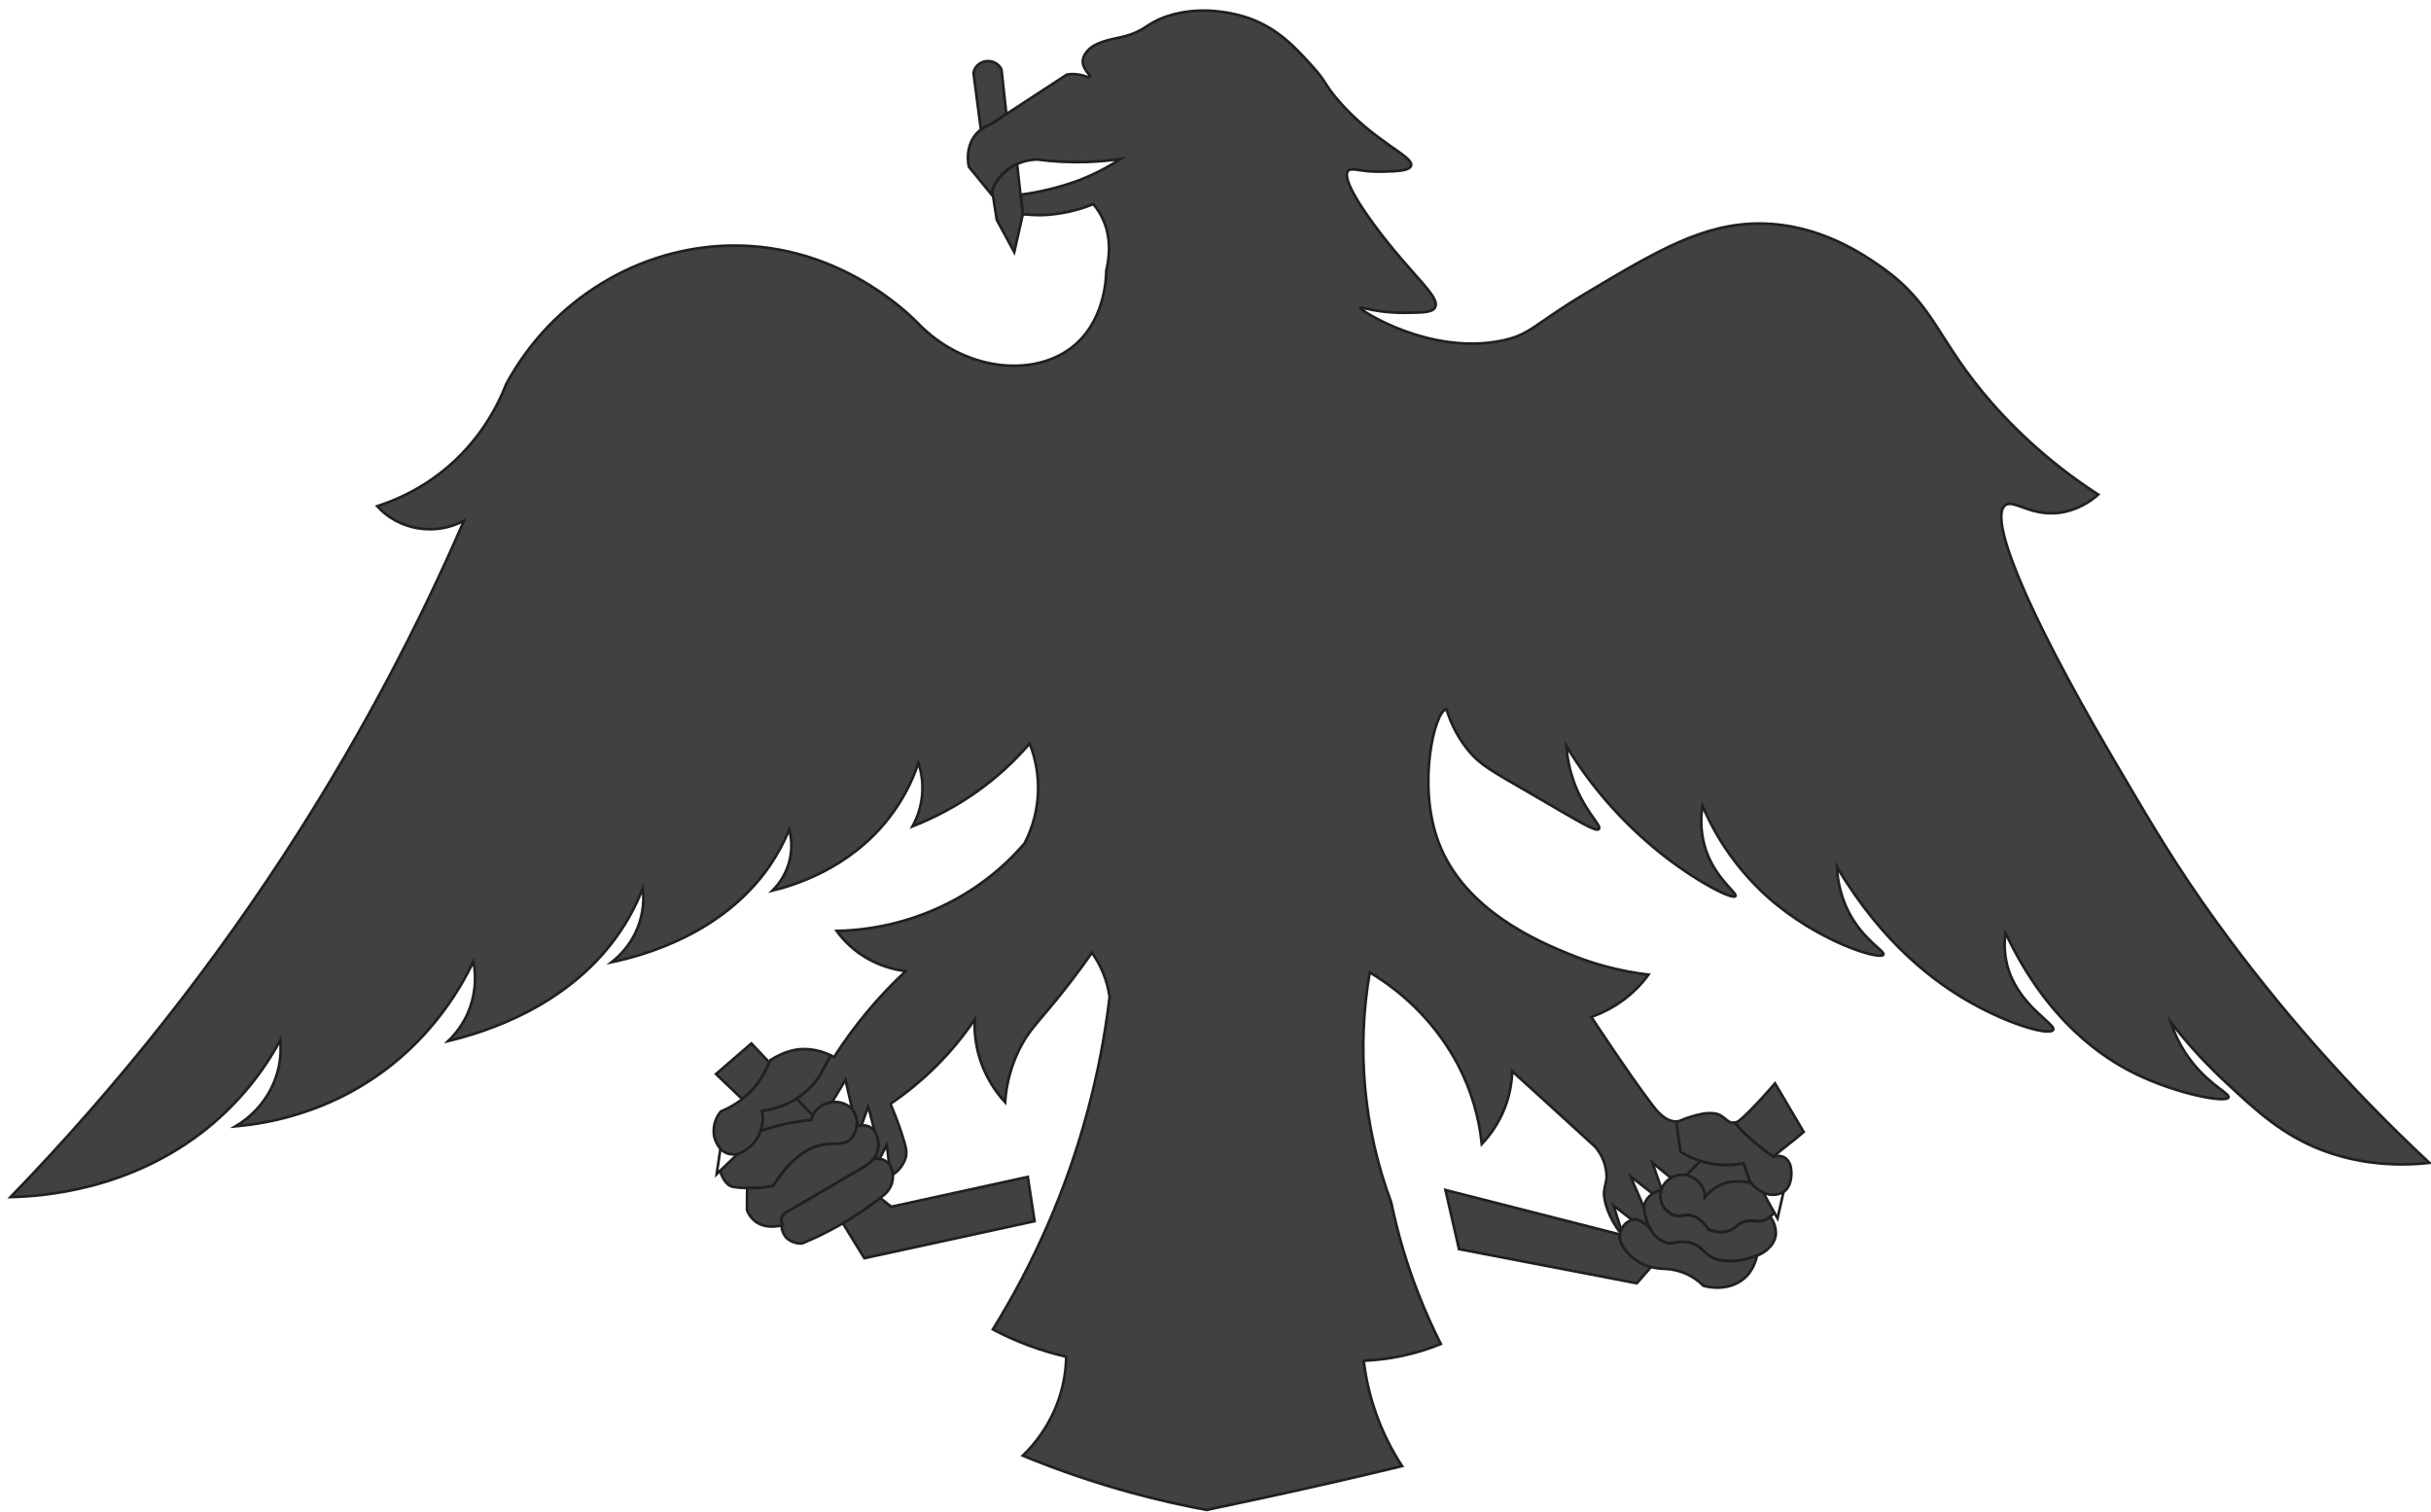
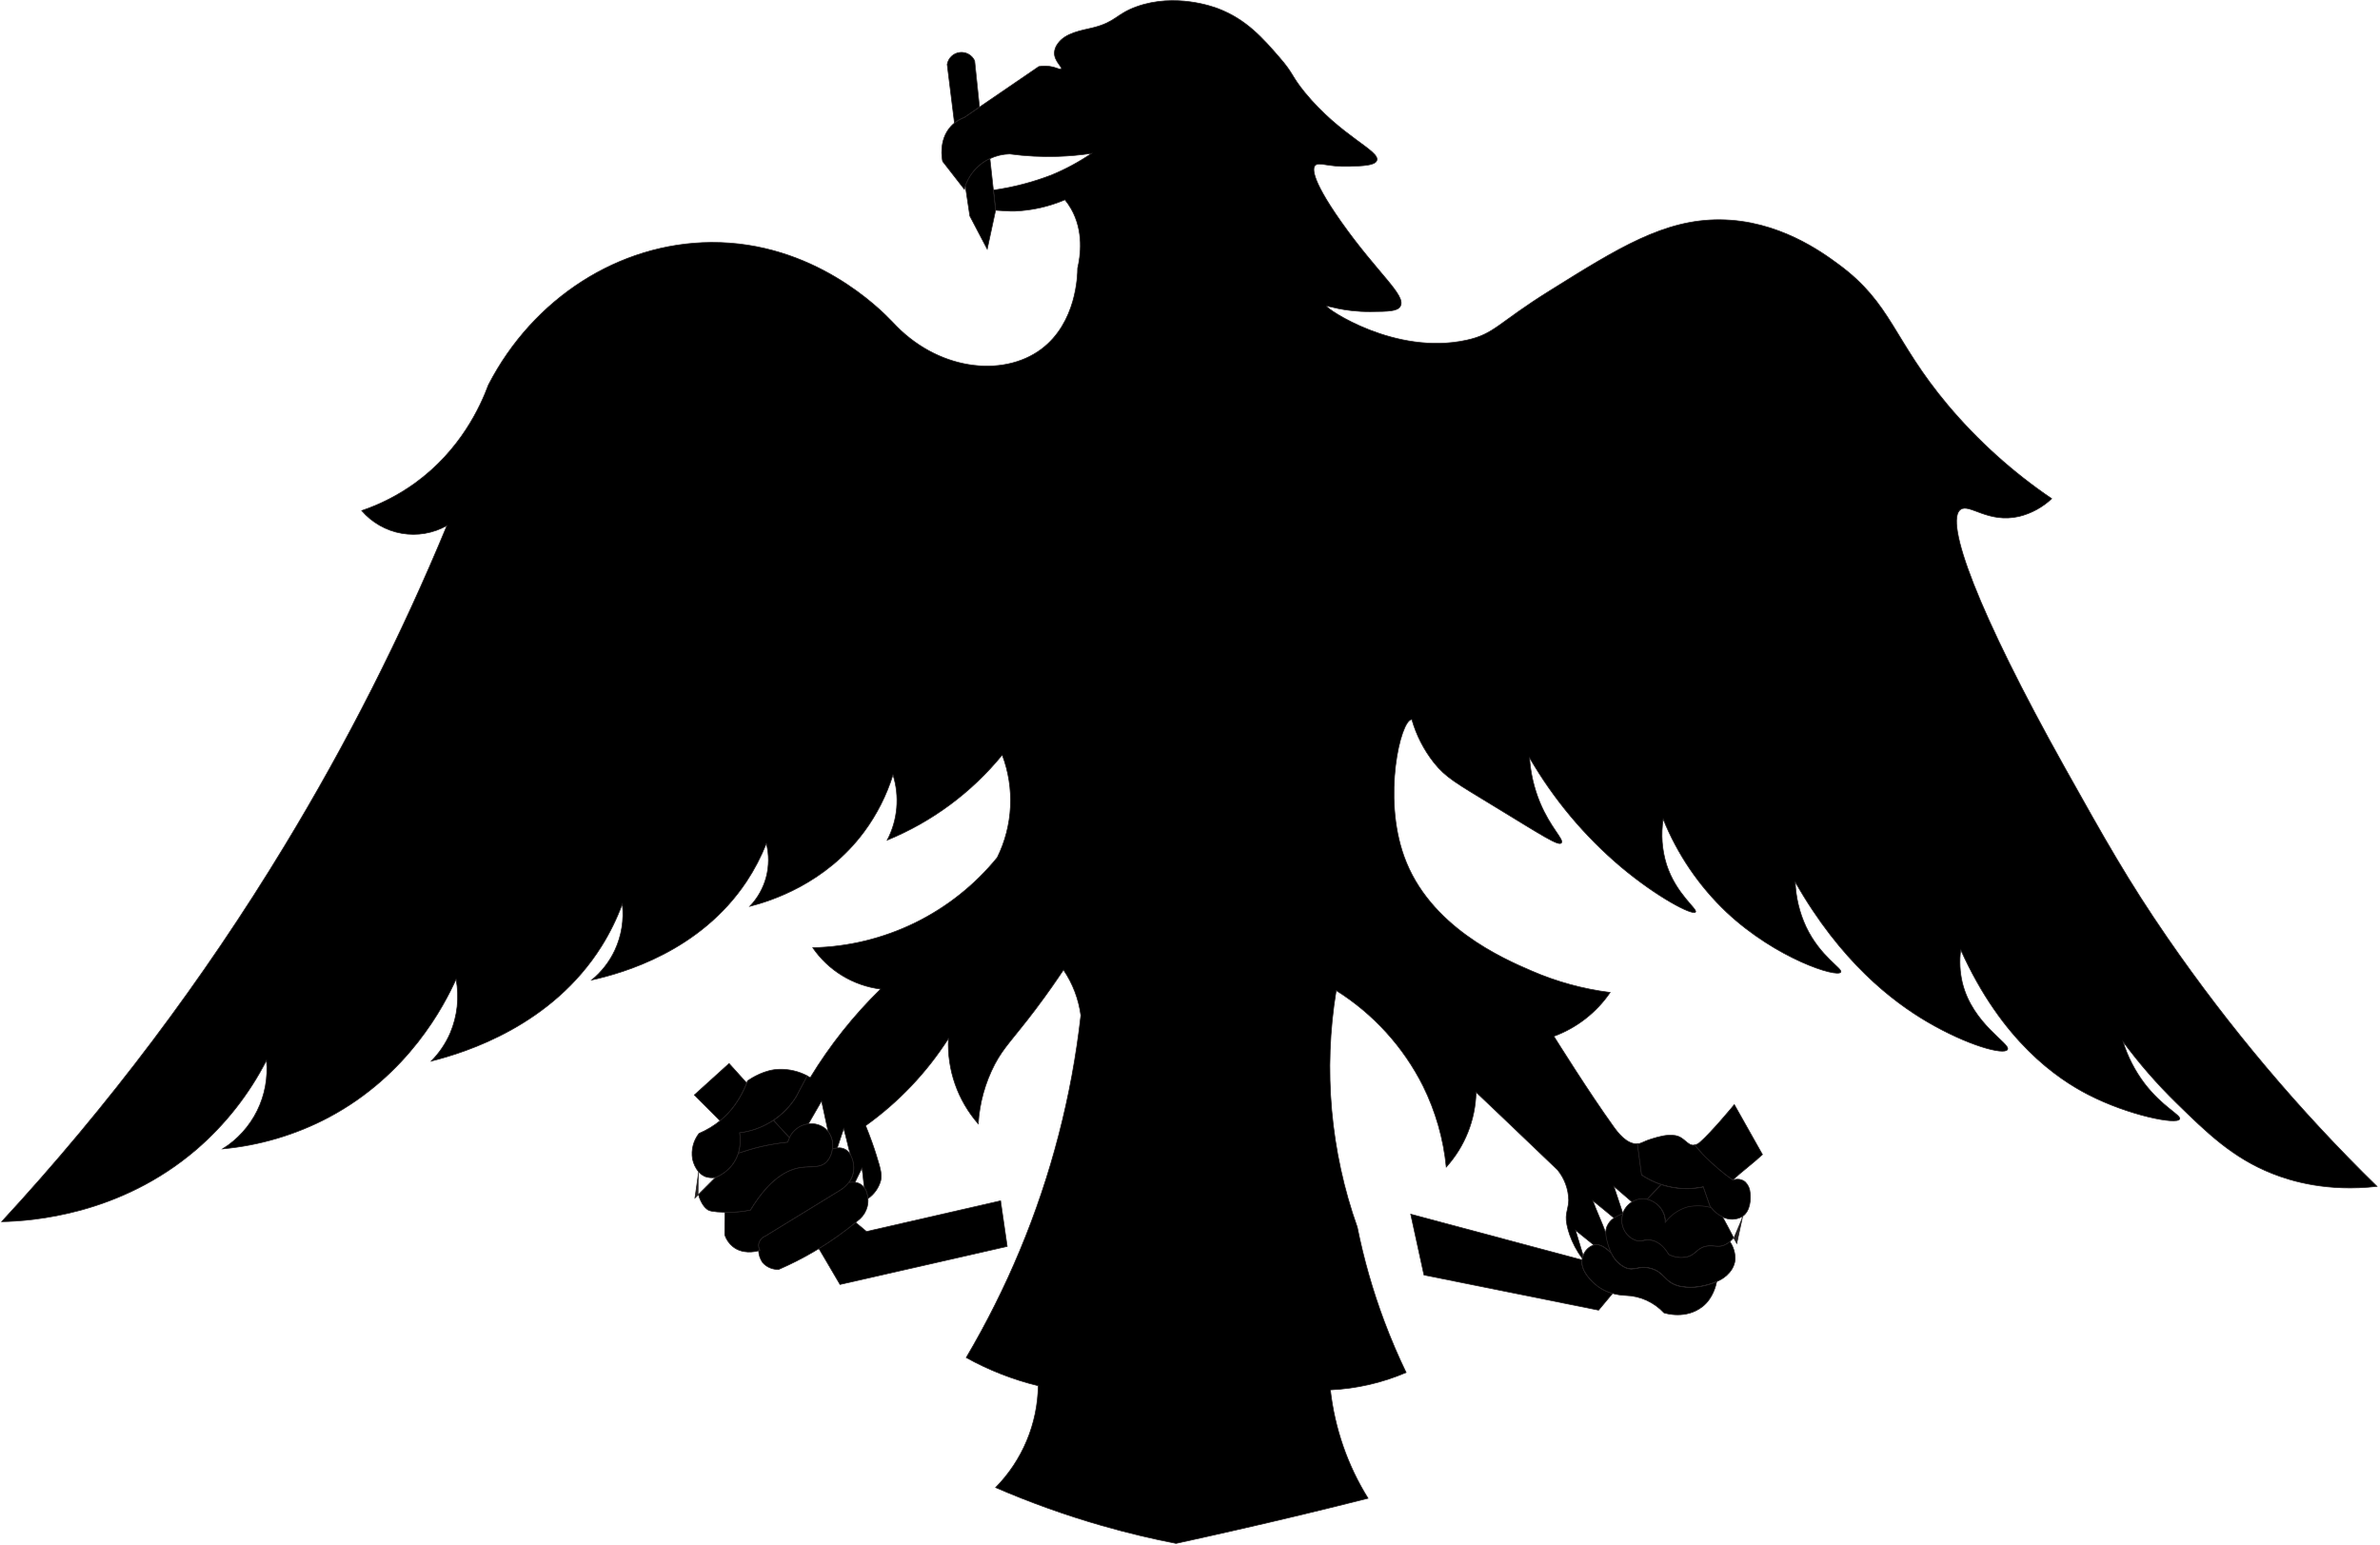
- <svg xmlns="http://www.w3.org/2000/svg" width="230" height="143" viewBox="0 0 230 143" fill="none">
-   <path d="M156.206 119.879L154.861 121.42L138.038 118.186C137.609 116.322 137.183 114.457 136.759 112.593L153.246 116.797C153.133 117.742 153.994 118.554 154.322 118.852C154.847 119.343 155.496 119.697 156.206 119.879Z" fill="#414042" stroke="#231F20" stroke-width="0.25" stroke-miterlimit="10" />
-   <path d="M97.884 115.546L81.777 119.047C81.166 118.058 80.354 116.735 79.743 115.741C80.976 115.02 82.156 114.218 83.274 113.343L84.323 114.177L97.241 111.352L97.884 115.546Z" fill="#414042" stroke="#231F20" stroke-width="0.25" stroke-miterlimit="10" />
-   <path d="M72.791 100.53C72.502 101.24 72.121 101.914 71.658 102.535C71.251 103.08 70.768 103.57 70.224 103.992C69.532 103.334 68.434 102.281 67.743 101.621L71.09 98.729C71.543 99.212 72.339 100.047 72.791 100.53Z" fill="#414042" stroke="#231F20" stroke-width="0.25" stroke-miterlimit="10" />
-   <path d="M78.612 99.865L77.549 101.793C76.989 102.654 76.242 103.39 75.359 103.953L75.157 104.076C74.231 104.626 73.19 104.977 72.108 105.104C72.22 105.725 72.179 106.362 71.989 106.966C71.86 107.365 71.657 107.739 71.389 108.07C70.967 108.581 70.409 108.976 69.774 109.213C69.441 109.261 69.1 109.231 68.781 109.126C68.548 109.023 68.338 108.878 68.162 108.699C67.865 108.351 67.66 107.94 67.565 107.5C67.495 107.09 67.514 106.67 67.623 106.267C67.731 105.864 67.926 105.488 68.195 105.16C68.926 104.864 69.61 104.47 70.227 103.992C70.771 103.57 71.254 103.08 71.661 102.535C72.124 101.914 72.505 101.24 72.794 100.53C72.824 100.453 72.85 100.381 72.875 100.311C73.287 100.055 74.524 99.284 75.959 99.261C76.882 99.247 77.795 99.455 78.612 99.865Z" fill="#414042" stroke="#231F20" stroke-width="0.25" stroke-miterlimit="10" />
-   <path d="M229.855 110.03C225.07 110.543 221.599 109.544 219.768 108.851C215.942 107.402 213.482 105.106 210.519 102.343C208.649 100.601 206.93 98.718 205.376 96.713C205.827 98.102 206.528 99.406 207.448 100.566C209.173 102.723 211 103.483 210.836 103.838C210.589 104.379 205.949 103.517 202.025 101.593C199.065 100.147 193.715 96.713 189.745 88.276C189.601 89.291 189.655 90.323 189.904 91.32C190.889 95.134 194.578 96.903 194.25 97.445C193.922 97.987 190.38 97.06 186.515 94.897C183.173 93.025 178.173 89.386 173.797 82.035C173.854 83.457 174.206 84.854 174.833 86.145C176.216 88.936 178.401 89.997 178.183 90.331C177.844 90.86 171.964 89.098 167.179 84.814C164.523 82.409 162.442 79.486 161.078 76.244C160.846 77.644 160.955 79.075 161.398 80.428C162.324 83.16 164.423 84.524 164.189 84.794C163.904 85.135 160.494 83.433 157.011 80.646C153.491 77.806 150.51 74.408 148.2 70.601C148.297 72.014 148.634 73.402 149.199 74.711C150.208 77.035 151.548 78.132 151.271 78.44C150.994 78.748 149.476 77.787 144.772 75.052C141.114 72.936 140.121 72.42 138.983 71.082C138.013 69.907 137.292 68.562 136.862 67.124C136.851 67.123 136.84 67.123 136.83 67.124C135.78 67.211 134.023 74.182 136.111 79.709C138.547 86.157 145.617 89.096 148.391 90.239C150.805 91.239 153.356 91.906 155.967 92.219C154.64 94.053 152.749 95.45 150.555 96.218C150.784 96.564 153.973 101.434 156.298 104.513C156.699 105.047 157.552 106.149 158.61 106.11L159.008 108.964C159.592 109.337 160.225 109.634 160.892 109.845L159.547 111.198C159.375 111.166 159.199 111.155 159.024 111.167C158.696 111.191 158.379 111.291 158.101 111.46L156.333 110.009C156.586 110.757 156.955 111.771 157.208 112.521C157.201 112.532 157.196 112.544 157.194 112.557C156.891 112.643 156.604 112.774 156.344 112.945V112.929C155.714 112.428 154.923 111.822 154.291 111.322C154.63 112.233 155.222 113.433 155.561 114.347C155.581 114.637 155.637 114.924 155.728 115.202C155.82 115.545 155.949 115.878 156.113 116.196C156.051 116.122 155.289 115.336 154.622 115.374C154.545 115.378 154.469 115.39 154.395 115.41L152.657 114.062L153.389 116.373C153.355 116.457 153.327 116.543 153.306 116.63C152.21 115.272 151.718 113.579 151.761 112.845C151.796 112.226 151.987 111.94 152 111.286C151.978 110.27 151.598 109.292 150.924 108.507L145.541 103.599L143.068 101.354C143.006 103.904 141.987 106.348 140.196 108.242C139.929 105.651 139.173 103.128 137.965 100.794C136.069 97.189 133.174 94.149 129.593 92.005C128.33 99.307 129.029 106.795 131.625 113.769C132.241 116.723 133.104 119.625 134.206 122.447C134.876 124.153 135.592 125.727 136.318 127.165C134.006 128.106 131.536 128.643 129.025 128.75C129.441 132.289 130.68 135.695 132.653 138.717C128.412 139.745 124.093 140.734 119.697 141.686C117.84 142.09 115.992 142.483 114.153 142.865C111.914 142.449 109.524 141.915 107.016 141.229C103.525 140.274 100.103 139.105 96.771 137.729C99.349 135.228 100.819 131.877 100.877 128.37C98.453 127.809 96.118 126.94 93.937 125.786C95.899 122.613 97.629 119.314 99.115 115.914C102.129 109.017 104.104 101.748 104.982 94.322C104.772 92.822 104.199 91.388 103.308 90.136C102.721 90.978 101.801 92.265 100.595 93.788C98.442 96.5 97.581 97.209 96.687 98.811C95.76 100.511 95.217 102.377 95.094 104.29C93.112 102.129 92.083 99.32 92.222 96.451C90.121 99.574 87.415 102.286 84.248 104.441C84.708 105.53 85.056 106.467 85.284 107.181C85.753 108.576 85.823 109.038 85.685 109.539C85.484 110.191 85.056 110.757 84.472 111.144C84.459 111.016 84.436 110.889 84.402 110.764C84.363 110.546 84.271 110.34 84.132 110.163C84.03 109.57 83.995 108.928 83.893 108.335C83.697 108.728 83.409 109.267 83.212 109.66C83.016 109.639 82.817 109.647 82.623 109.683C82.879 109.366 83.039 108.989 83.086 108.591C83.138 108.099 83.038 107.602 82.798 107.163C82.555 106.362 82.378 105.502 82.133 104.698C81.942 105.253 81.697 105.946 81.506 106.496C81.358 106.511 81.212 106.54 81.07 106.583H81.043C81.089 106.301 81.077 106.014 81.005 105.737C80.934 105.46 80.806 105.199 80.629 104.97C80.429 104.11 80.195 103.031 79.996 102.173C79.611 102.8 79.116 103.64 78.728 104.266V104.284C78.562 104.302 78.397 104.337 78.239 104.39C77.944 104.487 77.674 104.641 77.442 104.84C77.211 105.039 77.025 105.281 76.893 105.551L75.359 103.956C76.242 103.393 76.989 102.656 77.55 101.796L78.613 99.867C78.731 99.926 78.831 99.983 78.906 100.026C80.804 97.052 83.085 94.317 85.696 91.885C84.387 91.727 83.127 91.306 82 90.651C80.873 89.995 79.904 89.12 79.156 88.081C82.573 88.011 85.933 87.233 89.003 85.8C92.073 84.368 94.781 82.316 96.937 79.786C97.691 78.328 98.123 76.739 98.205 75.115C98.287 73.492 98.019 71.87 97.416 70.35C94.465 73.803 90.655 76.498 86.334 78.188C86.839 77.271 87.148 76.267 87.244 75.235C87.34 74.203 87.22 73.163 86.891 72.176C86.27 74.063 85.32 75.837 84.081 77.423C80.349 82.218 75.074 83.784 73.077 84.27C73.836 83.515 74.381 82.588 74.661 81.577C74.94 80.565 74.944 79.502 74.673 78.489C74.17 79.715 73.535 80.888 72.778 81.989C68.319 88.389 60.899 90.403 57.866 91.042C58.814 90.3 59.576 89.364 60.097 88.305C60.744 86.975 60.993 85.5 60.816 84.044C60.292 85.399 59.624 86.7 58.821 87.924C54.044 95.206 45.812 97.684 42.405 98.501C43.179 97.755 43.801 96.878 44.237 95.914C44.926 94.353 45.118 92.633 44.789 90.968C43.651 93.372 40.214 99.769 32.509 103.676C29.337 105.275 25.863 106.257 22.29 106.568C23.717 105.718 24.867 104.507 25.614 103.069C26.36 101.631 26.672 100.024 26.516 98.426C24.835 101.558 22.534 104.349 19.739 106.645C12.389 112.647 3.936 113.201 1 113.263C11.277 102.646 20.413 91.072 28.27 78.715C34.261 69.294 39.486 59.449 43.901 49.267C42.577 49.98 41.035 50.233 39.537 49.983C38.04 49.733 36.679 48.995 35.687 47.895C37.513 47.305 39.236 46.459 40.801 45.386C45.22 42.343 47.136 38.29 47.898 36.33C52.204 28.369 60.468 23.294 69.347 23.232C79.224 23.173 85.632 29.357 86.81 30.539C91.076 35 97.422 35.717 101.165 33.051C104.559 30.631 104.664 26.247 104.664 25.603C104.933 24.509 105.291 22.218 104.026 20.124C103.855 19.838 103.658 19.566 103.439 19.31C101.918 19.934 100.29 20.287 98.636 20.353C98.097 20.371 97.236 20.309 96.771 20.276C96.703 19.688 96.631 19.061 96.555 18.427C98.463 18.167 100.333 17.702 102.132 17.043C103.496 16.506 104.798 15.837 106.018 15.044C104.928 15.201 103.83 15.296 102.729 15.329C101.19 15.373 99.65 15.294 98.124 15.093C97.465 15.107 96.816 15.253 96.219 15.522C95.895 15.667 95.59 15.849 95.312 16.064C94.647 16.578 94.145 17.258 93.861 18.029C93.813 18.16 93.781 18.268 93.759 18.345L91.665 15.776C91.614 15.545 91.264 13.835 92.443 12.579C92.555 12.466 92.675 12.362 92.804 12.268C93.094 12.041 93.42 11.86 93.77 11.731L95.223 10.784L100.945 7.052C101.402 6.981 101.87 7 102.32 7.108C102.761 7.216 102.998 7.365 103.098 7.28C103.254 7.142 102.425 6.577 102.441 5.796C102.459 5.499 102.57 5.214 102.759 4.977C103.485 3.962 105.105 3.741 106.15 3.495C108.381 2.966 108.381 2.234 110.375 1.553C114.083 0.287 117.746 1.566 118.228 1.743C120.933 2.729 122.534 4.471 124.13 6.233C125.518 7.756 125.239 7.884 126.552 9.43C130.034 13.496 133.869 14.806 133.49 15.707C133.304 16.162 132.185 16.198 130.858 16.241C128.734 16.308 127.914 15.787 127.548 16.164C127.402 16.313 126.894 17.053 130.059 21.339C133.579 26.103 136.351 28.094 135.761 29.101C135.492 29.573 134.609 29.581 132.89 29.596C130.277 29.617 128.697 29.006 128.665 29.101C128.592 29.301 135.255 33.664 142.14 32.221C144.874 31.646 145.1 30.68 150.194 27.655C156.745 23.751 161.188 21.103 166.581 21.149C172.201 21.195 176.399 24.144 177.984 25.258C183.116 28.854 183.227 32.193 188.51 38.195C191.415 41.486 194.782 44.38 198.516 46.794C197.632 47.589 196.547 48.153 195.367 48.429C192.385 49.079 190.606 47.22 189.745 47.782C188.13 48.828 191.36 57.172 199.794 71.562C203.653 78.142 205.876 81.933 209.682 87.2C215.619 95.413 222.375 103.058 229.855 110.03Z" fill="#414042" stroke="#231F20" stroke-width="0.25" stroke-miterlimit="10" />
-   <path d="M170.648 107.099C169.784 107.87 168.643 108.679 167.779 109.439C167.32 109.138 166.878 108.814 166.455 108.468C165.997 108.096 165.529 107.698 165.085 107.271C164.778 106.984 164.374 106.501 164.108 106.226C164.302 106.187 164.482 106.098 164.627 105.969C165.682 105.093 167.612 102.887 167.938 102.507L170.648 107.099Z" fill="#414042" stroke="#231F20" stroke-width="0.25" stroke-miterlimit="10" />
-   <path d="M95.212 10.781L93.769 11.731C93.419 11.86 93.093 12.041 92.803 12.268C92.591 10.619 92.316 8.539 92.104 6.89C92.153 6.609 92.296 6.35 92.512 6.152C92.727 5.955 93.003 5.828 93.3 5.791C93.596 5.755 93.897 5.81 94.158 5.949C94.419 6.088 94.626 6.304 94.749 6.564C94.903 7.902 95.059 9.443 95.212 10.781Z" fill="#414042" stroke="#231F20" stroke-width="0.25" stroke-miterlimit="10" />
-   <path d="M96.768 20.273C96.5 21.472 96.231 22.665 95.96 23.851L94.308 20.805C94.187 20.058 93.993 18.784 93.872 18.036C94.156 17.266 94.658 16.586 95.322 16.072C95.601 15.857 95.905 15.675 96.229 15.53L96.552 18.432C96.628 19.059 96.7 19.685 96.768 20.273Z" fill="#414042" stroke="#231F20" stroke-width="0.25" stroke-miterlimit="10" />
-   <path d="M72.877 100.293C72.877 100.293 72.877 100.306 72.877 100.311" stroke="#231F20" stroke-width="0.25" stroke-miterlimit="10" />
-   <path d="M68.16 108.699C68.041 109.497 67.922 110.296 67.802 111.096L68.138 110.775" stroke="#231F20" stroke-width="0.25" stroke-miterlimit="10" />
-   <path d="M81.04 106.583C80.993 107.018 80.805 107.429 80.502 107.757C79.885 108.383 78.989 108.157 77.991 108.299C76.726 108.476 74.998 109.285 73.147 112.208C72.469 112.35 71.776 112.417 71.082 112.408H70.684C69.481 112.377 69.161 112.274 68.991 112.151C68.496 111.822 68.213 111.093 68.13 110.774L69.766 109.213C70.401 108.976 70.959 108.581 71.381 108.07C71.649 107.739 71.852 107.365 71.981 106.966C72.571 106.781 73.488 106.511 74.193 106.357C75.031 106.177 75.88 106.044 76.734 105.959C76.775 105.818 76.83 105.681 76.898 105.551C77.03 105.281 77.216 105.039 77.448 104.84C77.679 104.641 77.949 104.487 78.244 104.39C78.402 104.337 78.567 104.302 78.734 104.284C79.035 104.243 79.342 104.264 79.634 104.346C79.926 104.428 80.196 104.569 80.426 104.76C80.5 104.825 80.568 104.895 80.631 104.97C80.808 105.2 80.935 105.461 81.005 105.737C81.075 106.014 81.087 106.302 81.04 106.583Z" fill="#414042" stroke="#231F20" stroke-width="0.25" stroke-miterlimit="10" />
-   <path d="M76.906 105.551C76.838 105.681 76.783 105.818 76.742 105.959C75.888 106.044 75.039 106.177 74.201 106.357C73.496 106.511 72.587 106.781 71.989 106.966C72.179 106.362 72.22 105.725 72.108 105.104C73.19 104.977 74.231 104.626 75.157 104.076L75.359 103.953L76.906 105.551Z" fill="#414042" stroke="#231F20" stroke-width="0.25" stroke-miterlimit="10" />
-   <path d="M83.083 108.579C83.036 108.976 82.876 109.354 82.62 109.67C82.413 109.932 82.16 110.156 81.871 110.333L74.605 114.586C74.442 114.646 74.296 114.744 74.181 114.871C74.066 114.998 73.985 115.149 73.946 115.313C73.916 115.515 73.959 115.722 74.067 115.898L73.932 115.939C73.537 116.042 72.385 116.263 71.465 115.569C71.098 115.288 70.823 114.912 70.673 114.486C70.673 113.82 70.673 113.071 70.692 112.403H71.09C71.784 112.412 72.477 112.344 73.155 112.202C75.006 109.28 76.734 108.471 77.999 108.294C78.997 108.152 79.883 108.378 80.51 107.752C80.813 107.424 81.001 107.013 81.048 106.578H81.075C81.217 106.535 81.363 106.506 81.511 106.491C81.771 106.453 82.038 106.496 82.27 106.614C82.503 106.732 82.689 106.918 82.803 107.146C83.041 107.587 83.139 108.085 83.083 108.579Z" fill="#414042" stroke="#231F20" stroke-width="0.25" stroke-miterlimit="10" />
-   <path d="M84.407 111.879C84.294 112.31 84.051 112.7 83.71 113.001L83.279 113.343C82.159 114.219 80.978 115.02 79.743 115.741C79.546 115.857 79.347 115.97 79.143 116.083C78.087 116.668 76.996 117.194 75.875 117.657C75.584 117.671 75.292 117.621 75.023 117.513C74.754 117.404 74.514 117.24 74.32 117.031C74.087 116.71 73.953 116.334 73.932 115.944L74.067 115.903C73.959 115.727 73.916 115.52 73.946 115.318C73.985 115.154 74.066 115.003 74.181 114.876C74.296 114.749 74.442 114.651 74.605 114.591L81.871 110.338C82.16 110.161 82.413 109.937 82.62 109.675C82.814 109.639 83.013 109.632 83.209 109.652C83.392 109.669 83.57 109.724 83.728 109.812C83.887 109.901 84.024 110.022 84.129 110.166C84.268 110.343 84.36 110.549 84.399 110.767C84.433 110.891 84.456 111.018 84.469 111.147C84.49 111.392 84.469 111.64 84.407 111.879Z" fill="#414042" stroke="#231F20" stroke-width="0.25" stroke-miterlimit="10" />
-   <path d="M168.742 112.775L168.694 112.808C168.407 112.961 168.085 113.044 167.756 113.05C167.427 113.055 167.102 112.983 166.81 112.839C166.367 112.648 165.983 112.351 165.696 111.976C165.653 111.925 165.615 111.871 165.577 111.817L164.939 110.068C163.922 110.271 162.873 110.277 161.853 110.088C160.833 109.898 159.863 109.516 159 108.964L158.602 106.11C159.016 106.095 159.086 105.918 159.996 105.653C160.663 105.461 161.438 105.235 162.229 105.35C163.163 105.484 163.416 106.347 164.113 106.226C164.382 106.506 164.783 106.996 165.09 107.271C165.534 107.687 166.002 108.096 166.46 108.468C166.883 108.814 167.325 109.138 167.784 109.439C167.903 109.423 168.521 109.203 169.019 109.649C169.278 109.907 169.433 110.244 169.455 110.6C169.539 111.17 169.49 112.272 168.742 112.775Z" fill="#414042" stroke="#231F20" stroke-width="0.25" stroke-miterlimit="10" />
-   <path d="M165.701 111.976C164.967 111.787 164.196 111.765 163.451 111.912C162.591 112.144 161.834 112.639 161.298 113.322C161.306 113.059 161.258 112.797 161.158 112.552C161.022 112.221 160.803 111.927 160.522 111.694C160.241 111.461 159.905 111.296 159.543 111.214L160.889 109.86C162.196 110.278 163.596 110.355 164.945 110.084L165.583 111.833C165.626 111.871 165.658 111.917 165.701 111.976Z" fill="#414042" stroke="#231F20" stroke-width="0.25" stroke-miterlimit="10" />
-   <path d="M168.742 112.775C168.559 113.574 168.355 114.478 168.172 115.277C168.075 115.11 167.975 114.933 167.873 114.75" stroke="#231F20" stroke-width="0.25" stroke-miterlimit="10" />
-   <path d="M167.873 114.743C167.758 114.869 167.634 114.987 167.502 115.097C167.358 115.222 167.195 115.325 167.02 115.405C166.339 115.693 165.976 115.387 165.246 115.521C164.312 115.69 164.269 116.291 163.362 116.509C162.767 116.629 162.147 116.548 161.608 116.281C161.304 115.788 160.8 115.184 160.055 114.997C159.309 114.809 158.978 115.187 158.34 114.958C157.964 114.803 157.643 114.545 157.42 114.216C157.196 113.888 157.079 113.503 157.084 113.112C157.087 112.918 157.122 112.725 157.189 112.541C157.19 112.529 157.195 112.516 157.202 112.506C157.365 112.067 157.679 111.694 158.093 111.447C158.371 111.279 158.688 111.178 159.016 111.155C159.191 111.143 159.366 111.153 159.538 111.185C159.9 111.268 160.236 111.433 160.517 111.666C160.798 111.899 161.016 112.193 161.153 112.524C161.253 112.769 161.3 113.031 161.293 113.294C161.829 112.611 162.585 112.116 163.446 111.884C164.191 111.737 164.961 111.759 165.696 111.948C165.983 112.323 166.367 112.62 166.81 112.811C167.146 113.415 167.51 114.118 167.873 114.743Z" fill="#414042" stroke="#231F20" stroke-width="0.25" stroke-miterlimit="10" />
-   <path d="M168.016 116.797C167.87 118.081 166.543 118.672 166.482 118.698L166.242 118.8C165.838 118.966 165.417 119.092 164.985 119.175C164.214 119.356 163.41 119.368 162.633 119.211C161.161 118.857 161.25 117.927 159.864 117.575C158.658 117.272 158.316 117.907 157.372 117.48C156.813 117.203 156.366 116.757 156.101 116.212C155.938 115.894 155.809 115.561 155.717 115.218C155.626 114.94 155.57 114.653 155.55 114.362C155.542 114.141 155.582 113.921 155.668 113.715C155.81 113.408 156.042 113.146 156.336 112.96C156.596 112.789 156.883 112.658 157.186 112.572C157.12 112.756 157.084 112.948 157.081 113.142C157.077 113.534 157.193 113.918 157.417 114.247C157.641 114.575 157.961 114.834 158.338 114.989C158.976 115.218 159.334 114.858 160.052 115.028C160.771 115.197 161.301 115.798 161.605 116.312C162.145 116.579 162.765 116.659 163.36 116.54C164.259 116.332 164.302 115.721 165.244 115.551C165.973 115.418 166.336 115.724 167.017 115.436C167.193 115.356 167.355 115.252 167.499 115.128C167.855 115.616 168.036 116.202 168.016 116.797Z" fill="#414042" stroke="#231F20" stroke-width="0.25" stroke-miterlimit="10" />
-   <path d="M166.242 118.787C166.164 119.126 165.881 120.328 164.867 121.083C163.279 122.273 161.333 121.708 161.158 121.654C160.686 121.169 160.118 120.778 159.486 120.504C158.855 120.23 158.173 120.077 157.479 120.056C157.049 120.045 156.622 119.985 156.206 119.879C155.504 119.699 154.862 119.351 154.341 118.867C154.013 118.559 153.152 117.747 153.265 116.812C153.271 116.758 153.281 116.704 153.294 116.651C153.316 116.563 153.344 116.477 153.378 116.394C153.458 116.171 153.59 115.968 153.764 115.802C153.939 115.635 154.151 115.509 154.384 115.433C154.458 115.413 154.534 115.401 154.61 115.397C155.278 115.359 156.04 116.145 156.101 116.219C156.366 116.764 156.813 117.21 157.372 117.488C158.316 117.914 158.658 117.28 159.864 117.583C161.25 117.932 161.161 118.867 162.633 119.219C163.41 119.376 164.214 119.363 164.985 119.183C165.417 119.093 165.838 118.96 166.242 118.787Z" fill="#414042" stroke="#231F20" stroke-width="0.25" stroke-miterlimit="10" />
+ <svg xmlns="http://www.w3.org/2000/svg" width="852" height="553" viewBox="0 0 852 553" fill="none">
+   <path d="M577.27 463.05L572.27 469.05L509.76 456.46C508.173 449.2 506.59 441.94 505.01 434.68L566.31 451.07C565.89 454.75 569.09 457.91 570.31 459.07C572.25 460.972 574.647 462.343 577.27 463.05Z" fill="black" stroke="#231F20" stroke-width="0.25" stroke-miterlimit="10" />
+   <path d="M360.56 446.22L300.71 459.85C298.44 456 295.42 450.85 293.15 446.98C297.739 444.171 302.129 441.05 306.29 437.64L310.19 440.89L358.19 429.89L360.56 446.22Z" fill="black" stroke="#231F20" stroke-width="0.25" stroke-miterlimit="10" />
+   <path d="M267.32 387.75C266.245 390.517 264.831 393.141 263.11 395.56C261.596 397.681 259.803 399.588 257.78 401.23C255.21 398.67 251.13 394.57 248.56 392L261 380.74C262.68 382.62 265.64 385.87 267.32 387.75Z" fill="black" stroke="#231F20" stroke-width="0.25" stroke-miterlimit="10" />
+   <path d="M289 385.16L285 392.67C282.916 396.021 280.141 398.888 276.86 401.08L276.11 401.56C272.669 403.7 268.802 405.065 264.78 405.56C265.197 407.978 265.046 410.46 264.34 412.81C263.859 414.365 263.104 415.821 262.11 417.11C260.541 419.1 258.47 420.637 256.11 421.56C254.871 421.747 253.604 421.63 252.42 421.22C251.553 420.821 250.772 420.257 250.12 419.56C249.014 418.205 248.252 416.603 247.9 414.89C247.639 413.292 247.712 411.658 248.115 410.09C248.518 408.522 249.241 407.054 250.24 405.78C252.957 404.625 255.499 403.093 257.79 401.23C259.813 399.588 261.606 397.681 263.12 395.56C264.841 393.141 266.255 390.517 267.33 387.75C267.44 387.45 267.54 387.17 267.63 386.9C269.16 385.9 273.76 382.9 279.09 382.81C282.538 382.748 285.947 383.556 289 385.16Z" fill="black" stroke="#231F20" stroke-width="0.25" stroke-miterlimit="10" />
+   <path d="M850.93 424.74C833.15 426.74 820.25 422.85 813.45 420.15C799.23 414.51 790.09 405.57 779.08 394.81C772.144 388.025 765.764 380.695 760 372.89C761.676 378.299 764.281 383.375 767.7 387.89C774.11 396.29 780.9 399.25 780.29 400.63C779.37 402.74 762.13 399.38 747.55 391.89C736.6 386.26 716.67 372.89 701.92 340.04C701.384 343.993 701.584 348.01 702.51 351.89C706.17 366.74 719.88 373.63 718.66 375.74C717.44 377.85 704.28 374.24 689.92 365.82C677.5 358.53 658.92 344.36 642.66 315.74C642.873 321.275 644.182 326.714 646.51 331.74C651.65 342.61 659.77 346.74 658.96 348.04C657.7 350.1 635.85 343.24 618.07 326.56C608.207 317.207 600.475 305.839 595.4 293.23C594.538 298.679 594.945 304.254 596.59 309.52C600.03 320.16 607.83 325.47 606.96 326.52C605.9 327.85 593.23 321.22 580.29 310.37C567.21 299.312 556.134 286.082 547.55 271.26C547.909 276.76 549.162 282.164 551.26 287.26C555.01 296.31 559.99 300.58 558.96 301.78C557.93 302.98 552.29 299.24 534.81 288.59C521.19 280.31 517.5 278.3 513.3 273C509.695 268.425 507.018 263.191 505.42 257.59H505.3C501.4 257.93 494.87 285.07 502.63 306.59C511.63 331.7 537.95 343.14 548.26 347.59C557.229 351.485 566.708 354.081 576.41 355.3C571.486 362.498 564.444 367.986 556.26 371C557.11 372.35 568.96 391.31 577.6 403.3C579.09 405.38 582.26 409.67 586.19 409.52L587.67 420.63C589.837 422.085 592.192 423.238 594.67 424.06L589.67 429.33C589.032 429.204 588.379 429.163 587.73 429.21C586.51 429.301 585.332 429.692 584.3 430.35L577.73 424.7C578.67 427.61 580.04 431.56 580.98 434.48C580.97 434.526 580.97 434.574 580.98 434.62C579.854 434.955 578.788 435.464 577.82 436.13V436.07C575.48 434.07 572.54 431.76 570.19 429.81C571.45 433.36 573.65 438.03 574.91 441.59C574.984 442.721 575.192 443.839 575.53 444.92C575.873 446.256 576.352 447.552 576.96 448.79C576.73 448.5 573.9 445.44 571.42 445.59C571.136 445.606 570.854 445.653 570.58 445.73L564 440.44L566.72 449.44C566.592 449.765 566.489 450.1 566.41 450.44C562.34 445.15 560.51 438.56 560.67 435.7C560.8 433.29 561.51 432.18 561.56 429.63C561.475 425.677 560.067 421.867 557.56 418.81L537.56 399.7L528.41 391C528.181 400.929 524.394 410.447 517.74 417.82C516.746 407.733 513.938 397.908 509.45 388.82C502.405 374.783 491.645 362.947 478.34 354.6C473.648 383.031 476.246 412.187 485.89 439.34C488.199 450.798 491.419 462.054 495.52 473C498.01 479.64 500.67 485.77 503.37 491.37C494.779 495.051 485.596 497.158 476.26 497.59C477.804 511.37 482.41 524.63 489.74 536.4C473.98 540.4 457.933 544.253 441.6 547.96C434.7 549.533 427.833 551.063 421 552.55C412.68 550.93 403.8 548.85 394.48 546.18C381.51 542.462 368.793 537.909 356.41 532.55C365.989 522.815 371.453 509.766 371.67 496.11C362.664 493.921 353.992 490.531 345.89 486.03C353.18 473.674 359.608 460.831 365.13 447.59C376.33 420.737 383.67 392.432 386.93 363.52C386.151 357.677 384.022 352.096 380.71 347.22C378.53 350.5 375.11 355.51 370.63 361.44C362.63 372 359.43 374.76 356.11 381C352.663 387.616 350.646 394.884 350.19 402.33C342.824 393.917 339.001 382.98 339.52 371.81C331.72 383.999 321.663 394.586 309.89 403C311.6 407.24 312.89 410.89 313.74 413.67C315.48 419.1 315.74 420.9 315.23 422.85C314.483 425.386 312.892 427.592 310.72 429.1C310.674 428.6 310.587 428.105 310.46 427.62C310.317 426.772 309.975 425.969 309.46 425.28C309.08 422.97 308.95 420.47 308.57 418.16C307.84 419.69 306.77 421.79 306.04 423.32C305.31 423.24 304.571 423.27 303.85 423.41C304.801 422.177 305.396 420.707 305.57 419.16C305.765 417.242 305.393 415.309 304.5 413.6C303.6 410.48 302.94 407.13 302.03 404C301.32 406.16 300.41 408.86 299.7 411C299.15 411.059 298.607 411.173 298.08 411.34H298C298.173 410.243 298.125 409.123 297.861 408.045C297.597 406.967 297.12 405.952 296.46 405.06C295.72 401.71 294.85 397.51 294.11 394.17C292.68 396.61 290.84 399.88 289.4 402.32V402.39C288.78 402.459 288.17 402.596 287.58 402.8C286.496 403.186 285.499 403.785 284.649 404.561C283.799 405.337 283.113 406.275 282.63 407.32L276.88 401.1C280.161 398.908 282.936 396.041 285.02 392.69L288.97 385.18C289.41 385.41 289.78 385.63 290.06 385.8C297.1 374.22 305.563 363.567 315.25 354.09C310.384 353.475 305.703 351.838 301.515 349.286C297.327 346.733 293.726 343.323 290.95 339.28C303.641 339.006 316.12 335.977 327.525 330.403C338.929 324.83 348.986 316.844 357 307C359.801 301.326 361.404 295.136 361.71 288.815C362.017 282.495 361.019 276.179 358.78 270.26C347.811 283.706 333.656 294.197 317.6 300.78C319.477 297.209 320.626 293.301 320.981 289.282C321.336 285.264 320.891 281.215 319.67 277.37C317.385 284.72 313.879 291.633 309.3 297.82C295.43 316.49 275.83 322.59 268.41 324.48C271.232 321.542 273.257 317.933 274.295 313.994C275.333 310.055 275.348 305.917 274.34 301.97C272.451 306.749 270.068 311.317 267.23 315.6C250.66 340.52 223.09 348.36 211.82 350.85C215.343 347.959 218.175 344.317 220.11 340.19C222.514 335.012 223.438 329.27 222.78 323.6C220.834 328.877 218.351 333.94 215.37 338.71C197.62 367.06 167.03 376.71 154.37 379.89C157.248 376.988 159.558 373.572 161.18 369.82C163.747 363.743 164.471 357.045 163.26 350.56C159.03 359.92 146.26 384.83 117.63 400.04C105.854 406.26 92.963 410.087 79.7 411.3C85 407.993 89.276 403.276 92.049 397.678C94.821 392.08 95.982 385.82 95.4 379.6C89.156 391.796 80.605 402.663 70.22 411.6C42.91 434.97 11.5 437.13 0.59 437.37C38.77 396.016 72.706 350.937 101.89 302.81C124.159 266.13 143.586 227.797 160 188.15C155.08 190.926 149.35 191.911 143.785 190.937C138.221 189.964 133.165 187.092 129.48 182.81C136.262 180.511 142.665 177.218 148.48 173.04C164.9 161.19 172.02 145.41 174.85 137.78C190.85 106.78 221.56 87.02 254.55 86.78C291.25 86.55 315.06 110.63 319.44 115.23C335.29 132.6 358.87 135.39 372.78 125.01C385.39 115.59 385.78 98.52 385.78 96.01C386.78 91.75 388.11 82.83 383.41 74.68C382.772 73.565 382.043 72.504 381.23 71.51C375.577 73.939 369.528 75.314 363.38 75.57C361.38 75.64 358.18 75.4 356.45 75.27C356.2 72.98 355.93 70.54 355.65 68.07C362.737 67.058 369.688 65.249 376.37 62.68C381.439 60.593 386.279 57.986 390.81 54.9C386.752 55.507 382.661 55.875 378.56 56C372.842 56.179 367.119 55.882 361.45 55.11C358.999 55.165 356.587 55.734 354.37 56.78C353.166 57.345 352.034 58.053 351 58.89C348.53 60.892 346.664 63.54 345.61 66.54C345.43 67.05 345.31 67.47 345.23 67.77L337.45 57.77C337.26 56.87 335.96 50.21 340.34 45.32C340.751 44.858 341.199 44.43 341.68 44.04C342.751 43.191 343.949 42.516 345.23 42.04L350.63 38.35L371.89 23.82C373.588 23.532 375.327 23.593 377 24C378.64 24.42 379.52 25 379.89 24.67C380.47 24.13 377.39 21.93 377.45 18.89C377.517 17.733 377.928 16.622 378.63 15.7C381.33 11.7 387.35 10.89 391.23 9.93C399.52 7.87 399.52 5.02 406.93 2.37C420.71 -2.56 434.32 2.42 436.11 3.11C446.16 6.95 452.11 13.73 458.04 20.59C463.2 26.52 462.16 27.02 467.04 33.04C480 48.87 494.22 54 492.86 57.48C492.17 59.25 488.01 59.39 483.08 59.56C475.19 59.82 472.14 57.79 470.78 59.26C470.24 59.84 468.35 62.72 480.11 79.41C493.19 97.96 503.49 105.71 501.3 109.63C500.3 111.47 497.02 111.5 490.63 111.56C480.92 111.64 475.05 109.26 474.93 109.63C474.66 110.41 499.42 127.4 525 121.78C535.16 119.54 536 115.78 554.93 104C579.27 88.8 595.78 78.49 615.82 78.67C636.7 78.85 652.3 90.33 658.19 94.67C677.26 108.67 677.67 121.67 697.3 145.04C708.096 157.855 720.607 169.121 734.48 178.52C731.196 181.618 727.165 183.813 722.78 184.89C711.7 187.42 705.09 180.18 701.89 182.37C695.94 186.44 707.89 218.93 739.23 274.96C753.57 300.58 761.83 315.34 775.97 335.85C798.033 367.827 823.137 397.595 850.93 424.74Z" fill="black" stroke="#231F20" stroke-width="0.25" stroke-miterlimit="10" />
+   <path d="M630.93 413.33C627.72 416.33 623.48 419.48 620.27 422.44C618.564 421.268 616.922 420.006 615.35 418.66C613.65 417.21 611.91 415.66 610.26 414C609.12 412.88 607.62 411 606.63 409.93C607.352 409.777 608.019 409.431 608.56 408.93C612.48 405.52 619.65 396.93 620.86 395.45L630.93 413.33Z" fill="black" stroke="#231F20" stroke-width="0.25" stroke-miterlimit="10" />
+   <path d="M350.63 38.3L345.23 42C343.949 42.476 342.751 43.151 341.68 44C340.89 37.58 339.87 29.48 339.08 23.06C339.264 21.965 339.796 20.958 340.596 20.188C341.396 19.417 342.423 18.925 343.524 18.783C344.626 18.64 345.744 18.856 346.714 19.397C347.683 19.939 348.453 20.778 348.91 21.79C349.48 27.05 350.06 33.09 350.63 38.3Z" fill="black" stroke="#231F20" stroke-width="0.25" stroke-miterlimit="10" />
+   <path d="M356.41 75.26C355.417 79.927 354.417 84.57 353.41 89.19L347.19 77.33C346.74 74.42 346.02 69.46 345.57 66.55C346.634 63.542 348.514 60.89 351 58.89C352.034 58.053 353.166 57.345 354.37 56.78L355.61 68.06C355.89 70.53 356.16 73 356.41 75.26Z" fill="black" stroke="#231F20" stroke-width="0.25" stroke-miterlimit="10" />
+   <path d="M267.64 386.83C267.64 386.83 267.64 386.88 267.64 386.9" stroke="#231F20" stroke-width="0.25" stroke-miterlimit="10" />
+   <path d="M250.11 419.56C249.67 422.673 249.227 425.783 248.78 428.89L250.03 427.64" fill="#231F20" />
+   <path d="M250.11 419.56C249.67 422.673 249.227 425.783 248.78 428.89L250.03 427.64" stroke="#231F20" stroke-width="0.25" stroke-miterlimit="10" />
+   <path d="M298 411.32C297.827 413.015 297.128 414.613 296 415.89C293.71 418.33 290.38 417.45 286.67 418C281.97 418.69 275.55 421.84 268.67 433.22C266.152 433.773 263.578 434.035 261 434H259.52C255.05 433.88 253.86 433.48 253.23 433C251.39 431.72 250.34 428.88 250.03 427.64L256.11 421.56C258.47 420.637 260.541 419.1 262.11 417.11C263.104 415.821 263.859 414.365 264.34 412.81C266.53 412.09 269.94 411.04 272.56 410.44C275.674 409.738 278.826 409.221 282 408.89C282.151 408.341 282.355 407.809 282.61 407.3C283.093 406.255 283.779 405.317 284.629 404.541C285.479 403.765 286.476 403.166 287.56 402.78C288.15 402.576 288.76 402.439 289.38 402.37C290.5 402.209 291.641 402.292 292.726 402.611C293.812 402.93 294.815 403.479 295.67 404.22C295.944 404.474 296.198 404.748 296.43 405.04C297.096 405.93 297.577 406.944 297.847 408.022C298.116 409.1 298.168 410.221 298 411.32Z" fill="black" stroke="#231F20" stroke-width="0.25" stroke-miterlimit="10" />
+   <path d="M282.61 407.3C282.355 407.809 282.151 408.341 282 408.89C278.826 409.221 275.674 409.738 272.56 410.44C269.94 411.04 266.56 412.09 264.34 412.81C265.046 410.46 265.197 407.978 264.78 405.56C268.802 405.065 272.669 403.7 276.11 401.56L276.86 401.08L282.61 407.3Z" fill="black" stroke="#231F20" stroke-width="0.25" stroke-miterlimit="10" />
+   <path d="M305.56 419.11C305.386 420.657 304.791 422.127 303.84 423.36C303.074 424.378 302.133 425.252 301.06 425.94L274.06 442.5C273.452 442.736 272.911 443.117 272.484 443.611C272.057 444.104 271.757 444.694 271.61 445.33C271.499 446.119 271.658 446.922 272.06 447.61L271.56 447.77C270.09 448.17 265.81 449.03 262.39 446.33C261.028 445.233 260.007 443.768 259.45 442.11C259.45 439.52 259.45 436.6 259.52 434H261C263.578 434.035 266.152 433.773 268.67 433.22C275.55 421.84 281.97 418.69 286.67 418C290.38 417.45 293.67 418.33 296 415.89C297.128 414.613 297.827 413.015 298 411.32H298.1C298.627 411.153 299.17 411.039 299.72 410.98C300.688 410.834 301.677 411.002 302.541 411.462C303.406 411.921 304.1 412.646 304.52 413.53C305.407 415.248 305.768 417.188 305.56 419.11Z" fill="black" stroke="#231F20" stroke-width="0.25" stroke-miterlimit="10" />
+   <path d="M310.48 431.94C310.06 433.618 309.16 435.136 307.89 436.31L306.29 437.64C302.129 441.057 297.739 444.184 293.15 447C292.42 447.45 291.68 447.89 290.92 448.33C286.996 450.608 282.943 452.655 278.78 454.46C277.694 454.509 276.611 454.313 275.61 453.887C274.61 453.462 273.718 452.817 273 452C272.136 450.751 271.637 449.286 271.56 447.77L272.06 447.61C271.658 446.922 271.499 446.119 271.61 445.33C271.757 444.694 272.057 444.104 272.484 443.611C272.911 443.117 273.452 442.736 274.06 442.5L301.06 425.94C302.133 425.252 303.074 424.378 303.84 423.36C304.561 423.22 305.3 423.19 306.03 423.27C306.711 423.336 307.369 423.548 307.96 423.894C308.551 424.239 309.059 424.709 309.45 425.27C309.965 425.959 310.307 426.762 310.45 427.61C310.577 428.095 310.664 428.59 310.71 429.09C310.791 430.046 310.713 431.009 310.48 431.94Z" fill="black" stroke="#231F20" stroke-width="0.25" stroke-miterlimit="10" />
+   <path d="M623.85 435.43L623.67 435.56C622.603 436.155 621.406 436.478 620.185 436.499C618.964 436.52 617.756 436.238 616.67 435.68C615.023 434.936 613.597 433.778 612.53 432.32C612.37 432.12 612.23 431.91 612.09 431.7L609.72 424.89C605.94 425.679 602.041 425.704 598.251 424.966C594.461 424.228 590.857 422.74 587.65 420.59L586.17 409.48C587.71 409.42 587.97 408.73 591.35 407.7C593.83 406.95 596.71 406.07 599.65 406.52C603.12 407.04 604.06 410.4 606.65 409.93C607.65 411.02 609.14 412.88 610.28 414C611.93 415.62 613.67 417.21 615.37 418.66C616.942 420.006 618.584 421.268 620.29 422.44C620.73 422.38 623.03 421.52 624.88 423.26C625.841 424.262 626.416 425.574 626.5 426.96C626.81 429.18 626.63 433.47 623.85 435.43Z" fill="black" stroke="#231F20" stroke-width="0.25" stroke-miterlimit="10" />
+   <path d="M620.62 443.12C620.194 443.613 619.732 444.074 619.24 444.5C618.705 444.985 618.102 445.39 617.45 445.7C614.92 446.82 613.57 445.63 610.86 446.15C607.39 446.81 607.23 449.15 603.86 450C601.649 450.464 599.346 450.149 597.34 449.11C596.21 447.19 594.34 444.84 591.57 444.11C588.8 443.38 587.57 444.85 585.2 443.96C583.8 443.355 582.609 442.35 581.779 441.071C580.948 439.791 580.513 438.295 580.53 436.77C580.542 436.014 580.674 435.265 580.92 434.55C580.91 434.504 580.91 434.456 580.92 434.41C581.525 432.701 582.692 431.249 584.23 430.29C585.261 429.632 586.44 429.241 587.66 429.15C588.309 429.103 588.962 429.144 589.6 429.27C590.945 429.593 592.193 430.235 593.237 431.141C594.281 432.048 595.092 433.193 595.6 434.48C595.971 435.435 596.148 436.455 596.12 437.48C598.111 434.821 600.923 432.891 604.12 431.99C606.888 431.416 609.752 431.501 612.48 432.24C613.547 433.698 614.973 434.856 616.62 435.6C617.92 437.92 619.31 440.66 620.62 443.12Z" fill="black" stroke="#231F20" stroke-width="0.25" stroke-miterlimit="10" />
+   <path d="M612.55 432.32C609.822 431.581 606.958 431.496 604.19 432.07C600.993 432.971 598.181 434.901 596.19 437.56C596.218 436.535 596.041 435.515 595.67 434.56C595.162 433.273 594.351 432.128 593.307 431.221C592.263 430.315 591.015 429.673 589.67 429.35L594.67 424.08C599.526 425.707 604.729 426.007 609.74 424.95L612.11 431.76C612.25 431.91 612.39 432.12 612.55 432.32Z" fill="black" stroke="#231F20" stroke-width="0.25" stroke-miterlimit="10" />
+   <path d="M623.85 435.43C623.17 438.54 622.41 442.06 621.73 445.17C621.37 444.52 621 443.83 620.62 443.12" fill="#231F20" />
+   <path d="M623.85 435.43C623.17 438.54 622.41 442.06 621.73 445.17C621.37 444.52 621 443.83 620.62 443.12" stroke="#231F20" stroke-width="0.25" stroke-miterlimit="10" />
+   <path d="M621.15 451C620.61 456 615.68 458.3 615.45 458.4L614.56 458.8C613.058 459.446 611.493 459.935 609.89 460.26C607.024 460.962 604.037 461.01 601.15 460.4C595.68 459.02 596.01 455.4 590.86 454.03C586.38 452.85 585.11 455.32 581.6 453.66C579.524 452.58 577.864 450.843 576.88 448.72C576.272 447.482 575.793 446.186 575.45 444.85C575.112 443.768 574.904 442.651 574.83 441.52C574.811 440.657 574.971 439.799 575.3 439C575.828 437.803 576.689 436.782 577.78 436.06C578.748 435.394 579.814 434.885 580.94 434.55C580.694 435.265 580.562 436.014 580.55 436.77C580.533 438.295 580.968 439.791 581.798 441.071C582.629 442.35 583.82 443.355 585.22 443.96C587.59 444.85 588.92 443.45 591.59 444.11C594.26 444.77 596.23 447.11 597.36 449.11C599.366 450.149 601.669 450.464 603.88 450C607.22 449.19 607.38 446.81 610.88 446.15C613.59 445.63 614.94 446.82 617.47 445.7C618.122 445.39 618.725 444.985 619.26 444.5C620.573 446.407 621.236 448.686 621.15 451Z" fill="black" stroke="#231F20" stroke-width="0.25" stroke-miterlimit="10" />
+   <path d="M614.56 458.84C614.27 460.16 613.22 464.84 609.45 467.78C603.55 472.41 596.32 470.21 595.67 470C593.915 468.112 591.803 466.59 589.457 465.523C587.111 464.455 584.576 463.863 582 463.78C580.4 463.722 578.813 463.477 577.27 463.05C574.662 462.349 572.276 460.993 570.34 459.11C569.12 457.91 565.92 454.75 566.34 451.11C566.362 450.898 566.399 450.687 566.45 450.48C566.529 450.14 566.632 449.805 566.76 449.48C567.056 448.612 567.547 447.824 568.196 447.176C568.844 446.527 569.632 446.036 570.5 445.74C570.774 445.663 571.056 445.616 571.34 445.6C573.82 445.45 576.65 448.51 576.88 448.8C577.864 450.923 579.524 452.66 581.6 453.74C585.11 455.4 586.38 452.93 590.86 454.11C596.01 455.47 595.68 459.11 601.15 460.48C604.037 461.09 607.024 461.042 609.89 460.34C611.494 460.002 613.059 459.5 614.56 458.84Z" fill="black" stroke="#231F20" stroke-width="0.25" stroke-miterlimit="10" />
</svg>
